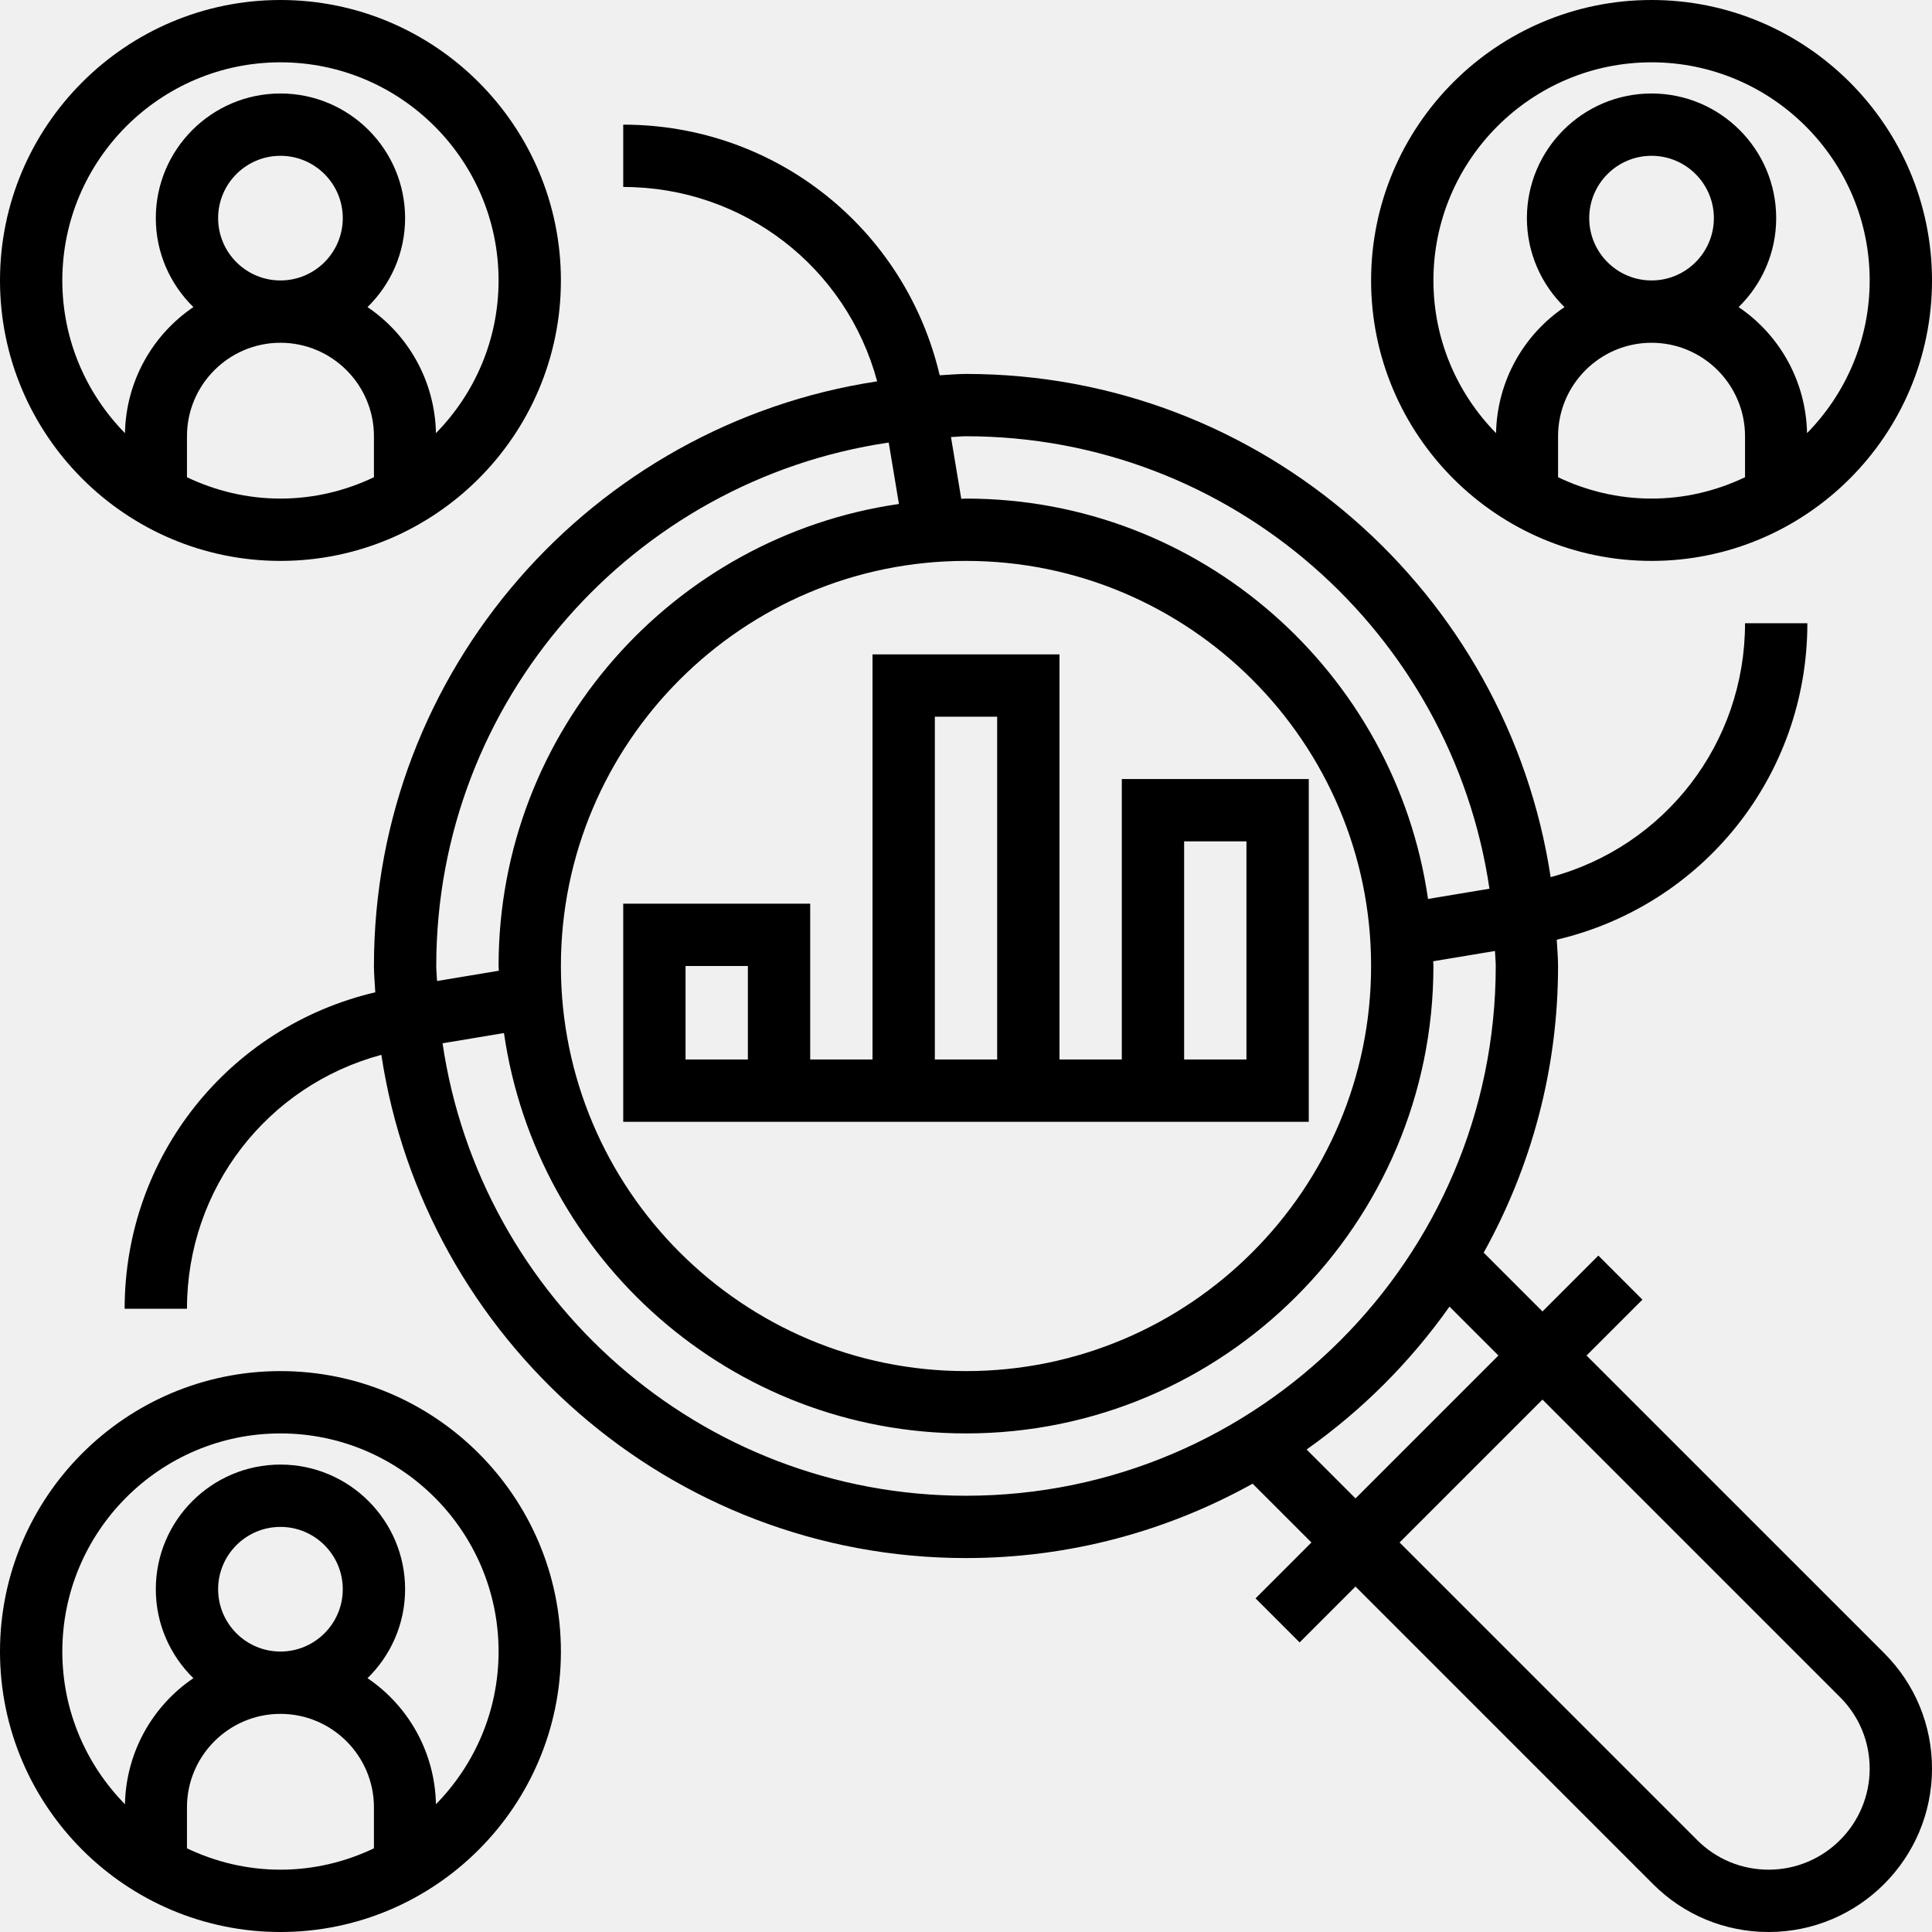
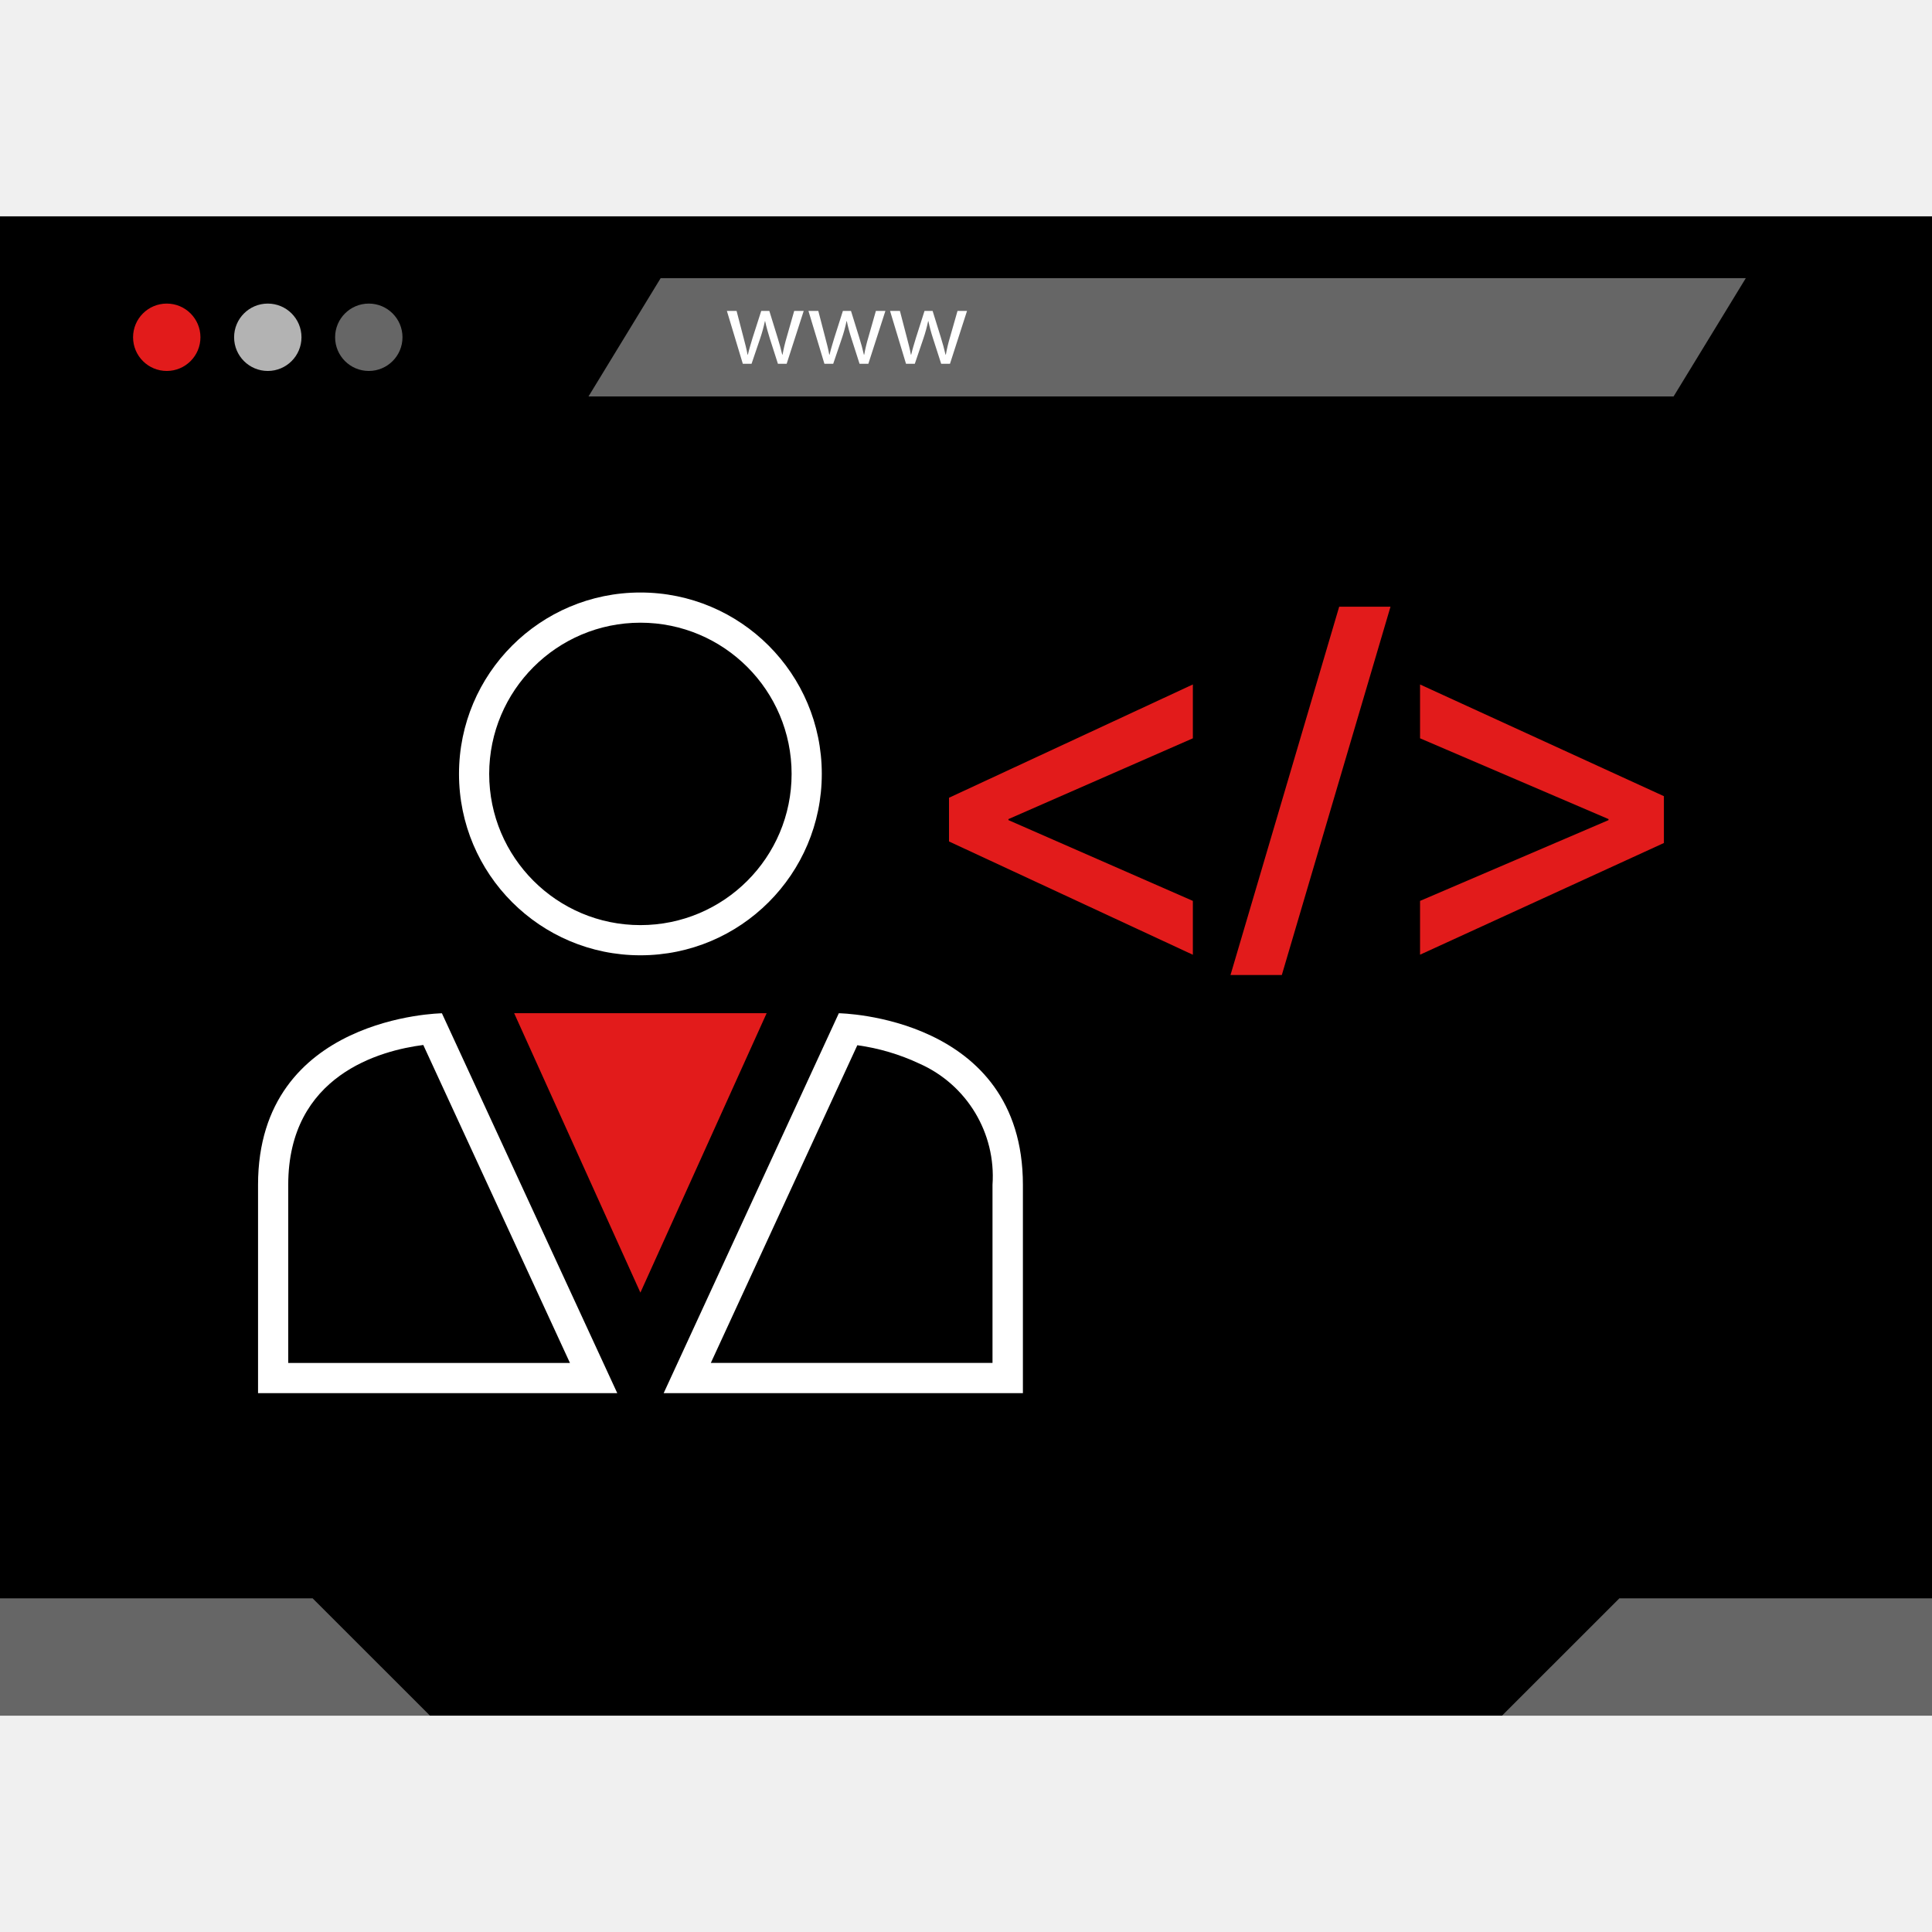
- <svg xmlns="http://www.w3.org/2000/svg" fill="#000000" height="800px" width="800px" version="1.1" id="Layer_1" viewBox="0 0 496 496" xml:space="preserve">
+ <svg xmlns="http://www.w3.org/2000/svg" version="1.1" id="Layer_1" viewBox="0 0 512 512" xml:space="preserve">
+   <rect y="57.332" width="512" height="397.336" />
+   <circle style="fill:#E21B1B;" cx="44.192" cy="89.38" r="8.928" />
+   <g style="opacity:0.7;">
+     <circle style="fill:#FFFFFF;" cx="70.968" cy="89.38" r="8.928" />
+   </g>
  <g>
-     <g>
-       <g>
-         <path d="M407.312,348l14.344-14.344l-11.312-11.312L396,336.688l-15.096-15.096C393.032,299.76,400,274.688,400,248     c0-2.28-0.24-4.496-0.344-6.752C437.248,232.408,464,199.128,464,160h-16c0,30.896-20.624,57.32-49.904,65.192     C387.032,152.184,324.04,96,248,96c-2.28,0-4.496,0.24-6.752,0.344C232.408,58.752,199.128,32,160,32v16     c30.896,0,57.32,20.624,65.192,49.904C152.184,108.968,96,171.96,96,248c0,2.28,0.24,4.496,0.344,6.752     C58.752,263.592,32,296.872,32,336h16c0-30.896,20.624-57.32,49.904-65.192C108.968,343.816,171.96,400,248,400     c26.688,0,51.76-6.968,73.584-19.096L336.68,396l-14.344,14.344l11.312,11.312l14.344-14.344L424.4,483.72     c7.92,7.92,18.456,12.28,29.656,12.28C477.184,496,496,477.184,496,454.064c0-11.2-4.36-21.736-12.28-29.656L407.312,348z      M248,112c68.24,0,124.728,50.56,134.384,116.16l-15.768,2.624C358.232,172.76,308.312,128,248,128     c-0.408,0-0.808,0.056-1.216,0.064l-2.64-15.864C245.44,112.16,246.696,112,248,112z M248,144c57.344,0,104,46.656,104,104     s-46.656,104-104,104s-104-46.656-104-104S190.656,144,248,144z M112,248c0-68.24,50.56-124.728,116.16-134.384l2.624,15.768     C172.76,137.768,128,187.688,128,248c0,0.408,0.056,0.808,0.064,1.216l-15.864,2.64C112.16,250.56,112,249.304,112,248z M248,384     c-68.24,0-124.728-50.56-134.384-116.16l15.768-2.624C137.768,323.24,187.688,368,248,368c66.168,0,120-53.832,120-120     c0-0.408-0.056-0.808-0.064-1.216l15.864-2.64c0.04,1.296,0.2,2.552,0.2,3.856C384,322.992,322.992,384,248,384z M335.44,372.128     c14.224-10.048,26.64-22.464,36.688-36.688l12.56,12.56L348,384.688L335.44,372.128z M454.064,480     c-6.928,0-13.448-2.696-18.344-7.592L359.312,396L396,359.312l76.408,76.408c4.896,4.896,7.592,11.416,7.592,18.344     C480,468.368,468.368,480,454.064,480z" />
-         <path d="M424,144c39.704,0,72-32.296,72-72S463.704,0,424,0c-39.704,0-72,32.296-72,72S384.296,144,424,144z M448,122.52     c-7.288,3.472-15.408,5.48-24,5.48c-8.592,0-16.712-2.008-24-5.48V112c0-13.232,10.768-24,24-24s24,10.768,24,24V122.52z M408,56     c0-8.824,7.176-16,16-16c8.824,0,16,7.176,16,16s-7.176,16-16,16C415.176,72,408,64.824,408,56z M424,16     c30.872,0,56,25.128,56,56c0,15.256-6.152,29.088-16.08,39.2c-0.272-13.448-7.144-25.312-17.568-32.36     C452.288,73.032,456,64.952,456,56c0-17.648-14.352-32-32-32s-32,14.352-32,32c0,8.952,3.712,17.032,9.648,22.84     c-10.432,7.056-17.304,18.912-17.568,32.36C374.152,101.088,368,87.256,368,72C368,41.128,393.128,16,424,16z" />
-         <path d="M72,144c39.704,0,72-32.296,72-72S111.704,0,72,0S0,32.296,0,72S32.296,144,72,144z M96,122.52     c-7.288,3.472-15.408,5.48-24,5.48s-16.712-2.008-24-5.48V112c0-13.232,10.768-24,24-24s24,10.768,24,24V122.52z M56,56     c0-8.824,7.176-16,16-16s16,7.176,16,16s-7.176,16-16,16S56,64.824,56,56z M72,16c30.872,0,56,25.128,56,56     c0,15.256-6.152,29.088-16.08,39.2c-0.272-13.448-7.144-25.312-17.568-32.36C100.288,73.032,104,64.952,104,56     c0-17.648-14.352-32-32-32S40,38.352,40,56c0,8.952,3.712,17.032,9.648,22.84C39.224,85.896,32.352,97.752,32.08,111.2     C22.152,101.088,16,87.256,16,72C16,41.128,41.128,16,72,16z" />
-         <path d="M72,352c-39.704,0-72,32.296-72,72c0,39.704,32.296,72,72,72s72-32.296,72-72C144,384.296,111.704,352,72,352z      M96,474.52c-7.288,3.472-15.408,5.48-24,5.48s-16.712-2.008-24-5.48V464c0-13.232,10.768-24,24-24s24,10.768,24,24V474.52z      M56,408c0-8.824,7.176-16,16-16s16,7.176,16,16c0,8.824-7.176,16-16,16S56,416.824,56,408z M111.92,463.2     c-0.272-13.448-7.144-25.312-17.568-32.36C100.288,425.032,104,416.952,104,408c0-17.648-14.352-32-32-32s-32,14.352-32,32     c0,8.952,3.712,17.032,9.648,22.84c-10.424,7.056-17.296,18.912-17.568,32.36C22.152,453.088,16,439.256,16,424     c0-30.872,25.128-56,56-56s56,25.128,56,56C128,439.256,121.848,453.088,111.92,463.2z" />
-         <path d="M160,232v40v8v8h176v-8v-8v-72h-48v72h-16V168h-48v104h-16v-40H160z M304,216h16v56h-16V216z M240,184h16v88h-16V184z      M192,272h-16v-24h16V272z" />
-       </g>
-     </g>
+     <circle style="fill:#666666;" cx="97.736" cy="89.38" r="8.928" />
+     <polygon style="fill:#666666;" points="443.52,105.06 155.96,105.06 175.08,73.716 462.656,73.716  " />
+   </g>
+   <g>
+     <path style="fill:#FFFFFF;" d="M195.2,82.396l1.856,7.128c0.408,1.56,0.8,3.008,1.048,4.456h0.096c0.312-1.416,0.8-2.92,1.24-4.424   l2.296-7.16h2.144l2.168,7.008c0.52,1.672,0.928,3.16,1.248,4.576h0.088c0.28-1.536,0.64-3.048,1.08-4.544l2.008-7.04h2.52   l-4.52,14.016h-2.312l-2.144-6.688c-0.488-1.6-0.896-2.952-1.248-4.616h-0.056c-0.336,1.568-0.76,3.12-1.28,4.64l-2.264,6.664   h-2.312l-4.224-14.016H195.2z" />
+     <path style="fill:#FFFFFF;" d="M216.856,82.396l1.856,7.128c0.408,1.56,0.8,3.008,1.048,4.456h0.088   c0.32-1.416,0.8-2.92,1.248-4.424l2.28-7.16h2.144l2.176,7.008c0.52,1.672,0.928,3.16,1.24,4.576h0.096   c0.272-1.536,0.632-3.056,1.08-4.544l2.008-7.04h2.52l-4.52,14.016h-2.328l-2.144-6.688c-0.496-1.512-0.912-3.056-1.24-4.616   h-0.064c-0.328,1.568-0.752,3.12-1.272,4.64l-2.264,6.664h-2.328l-4.232-14.016H216.856z" />
+     <path style="fill:#FFFFFF;" d="M238.488,82.396l1.856,7.128c0.408,1.56,0.8,3.008,1.048,4.456h0.088   c0.32-1.416,0.8-2.92,1.248-4.424l2.28-7.16h2.144l2.176,7.008c0.52,1.672,0.928,3.16,1.24,4.576h0.096   c0.272-1.536,0.632-3.056,1.08-4.544l2.008-7.04h2.52l-4.52,14.016h-2.328l-2.152-6.688c-0.496-1.512-0.912-3.056-1.24-4.616   h-0.064c-0.328,1.568-0.752,3.12-1.272,4.64l-2.264,6.664h-2.328l-4.232-14.016H238.488z" />
+   </g>
+   <g>
+     <polygon style="fill:#666666;" points="0,423.58 82.856,423.58 113.944,454.66 0,454.66  " />
+     <polygon style="fill:#666666;" points="512,423.58 429.144,423.58 398.056,454.66 512,454.66  " />
+   </g>
+   <g>
+     <path style="fill:#FFFFFF;" d="M169.712,165.02c22.128,0,40.072,17.944,40.072,40.072s-17.944,40.072-40.072,40.072   s-40.072-17.944-40.072-40.072C129.664,182.964,147.592,165.036,169.712,165.02 M169.712,157.02   c-26.552,0-48.072,21.52-48.072,48.072s21.52,48.072,48.072,48.072s48.072-21.52,48.072-48.072l0,0   C217.784,178.54,196.264,157.02,169.712,157.02z" />
+     <path style="fill:#FFFFFF;" d="M112.168,276.916l38.88,84.288H76.384v-47.2c0-29.184,24.576-35.64,35.784-37.072 M117.104,268.532   c0,0-48.72,0.648-48.72,45.472v55.2h95.2l-46.48-100.688C117.104,268.516,117.104,268.532,117.104,268.532z" />
+     <path style="fill:#FFFFFF;" d="M227.2,276.996c5.696,0.784,11.24,2.424,16.448,4.872c12.576,5.56,20.328,18.4,19.376,32.12v47.2   h-74.648L227.2,276.996 M222.304,268.508L175.88,369.196h95.2v-55.2c0-44.8-48.72-45.472-48.72-45.472L222.304,268.508z" />
+   </g>
+   <g>
+     <polygon style="fill:#E21B1B;" points="169.712,268.508 136.256,268.508 169.712,342.556 203.168,268.508  " />
+     <path style="fill:#E21B1B;" d="M251.496,211.412l64.624-30.024v14.272l-48.872,21.408v0.272l48.872,21.408v14.272l-64.624-30.024   V211.412z" />
+     <path style="fill:#E21B1B;" d="M326.096,258.388l28.8-97.6h13.6l-28.8,97.6H326.096z" />
+     <path style="fill:#E21B1B;" d="M440.952,223.404l-64.624,29.6v-14.256l49.952-21.408v-0.272l-49.952-21.408v-14.264l64.624,29.6   V223.404z" />
  </g>
</svg>
